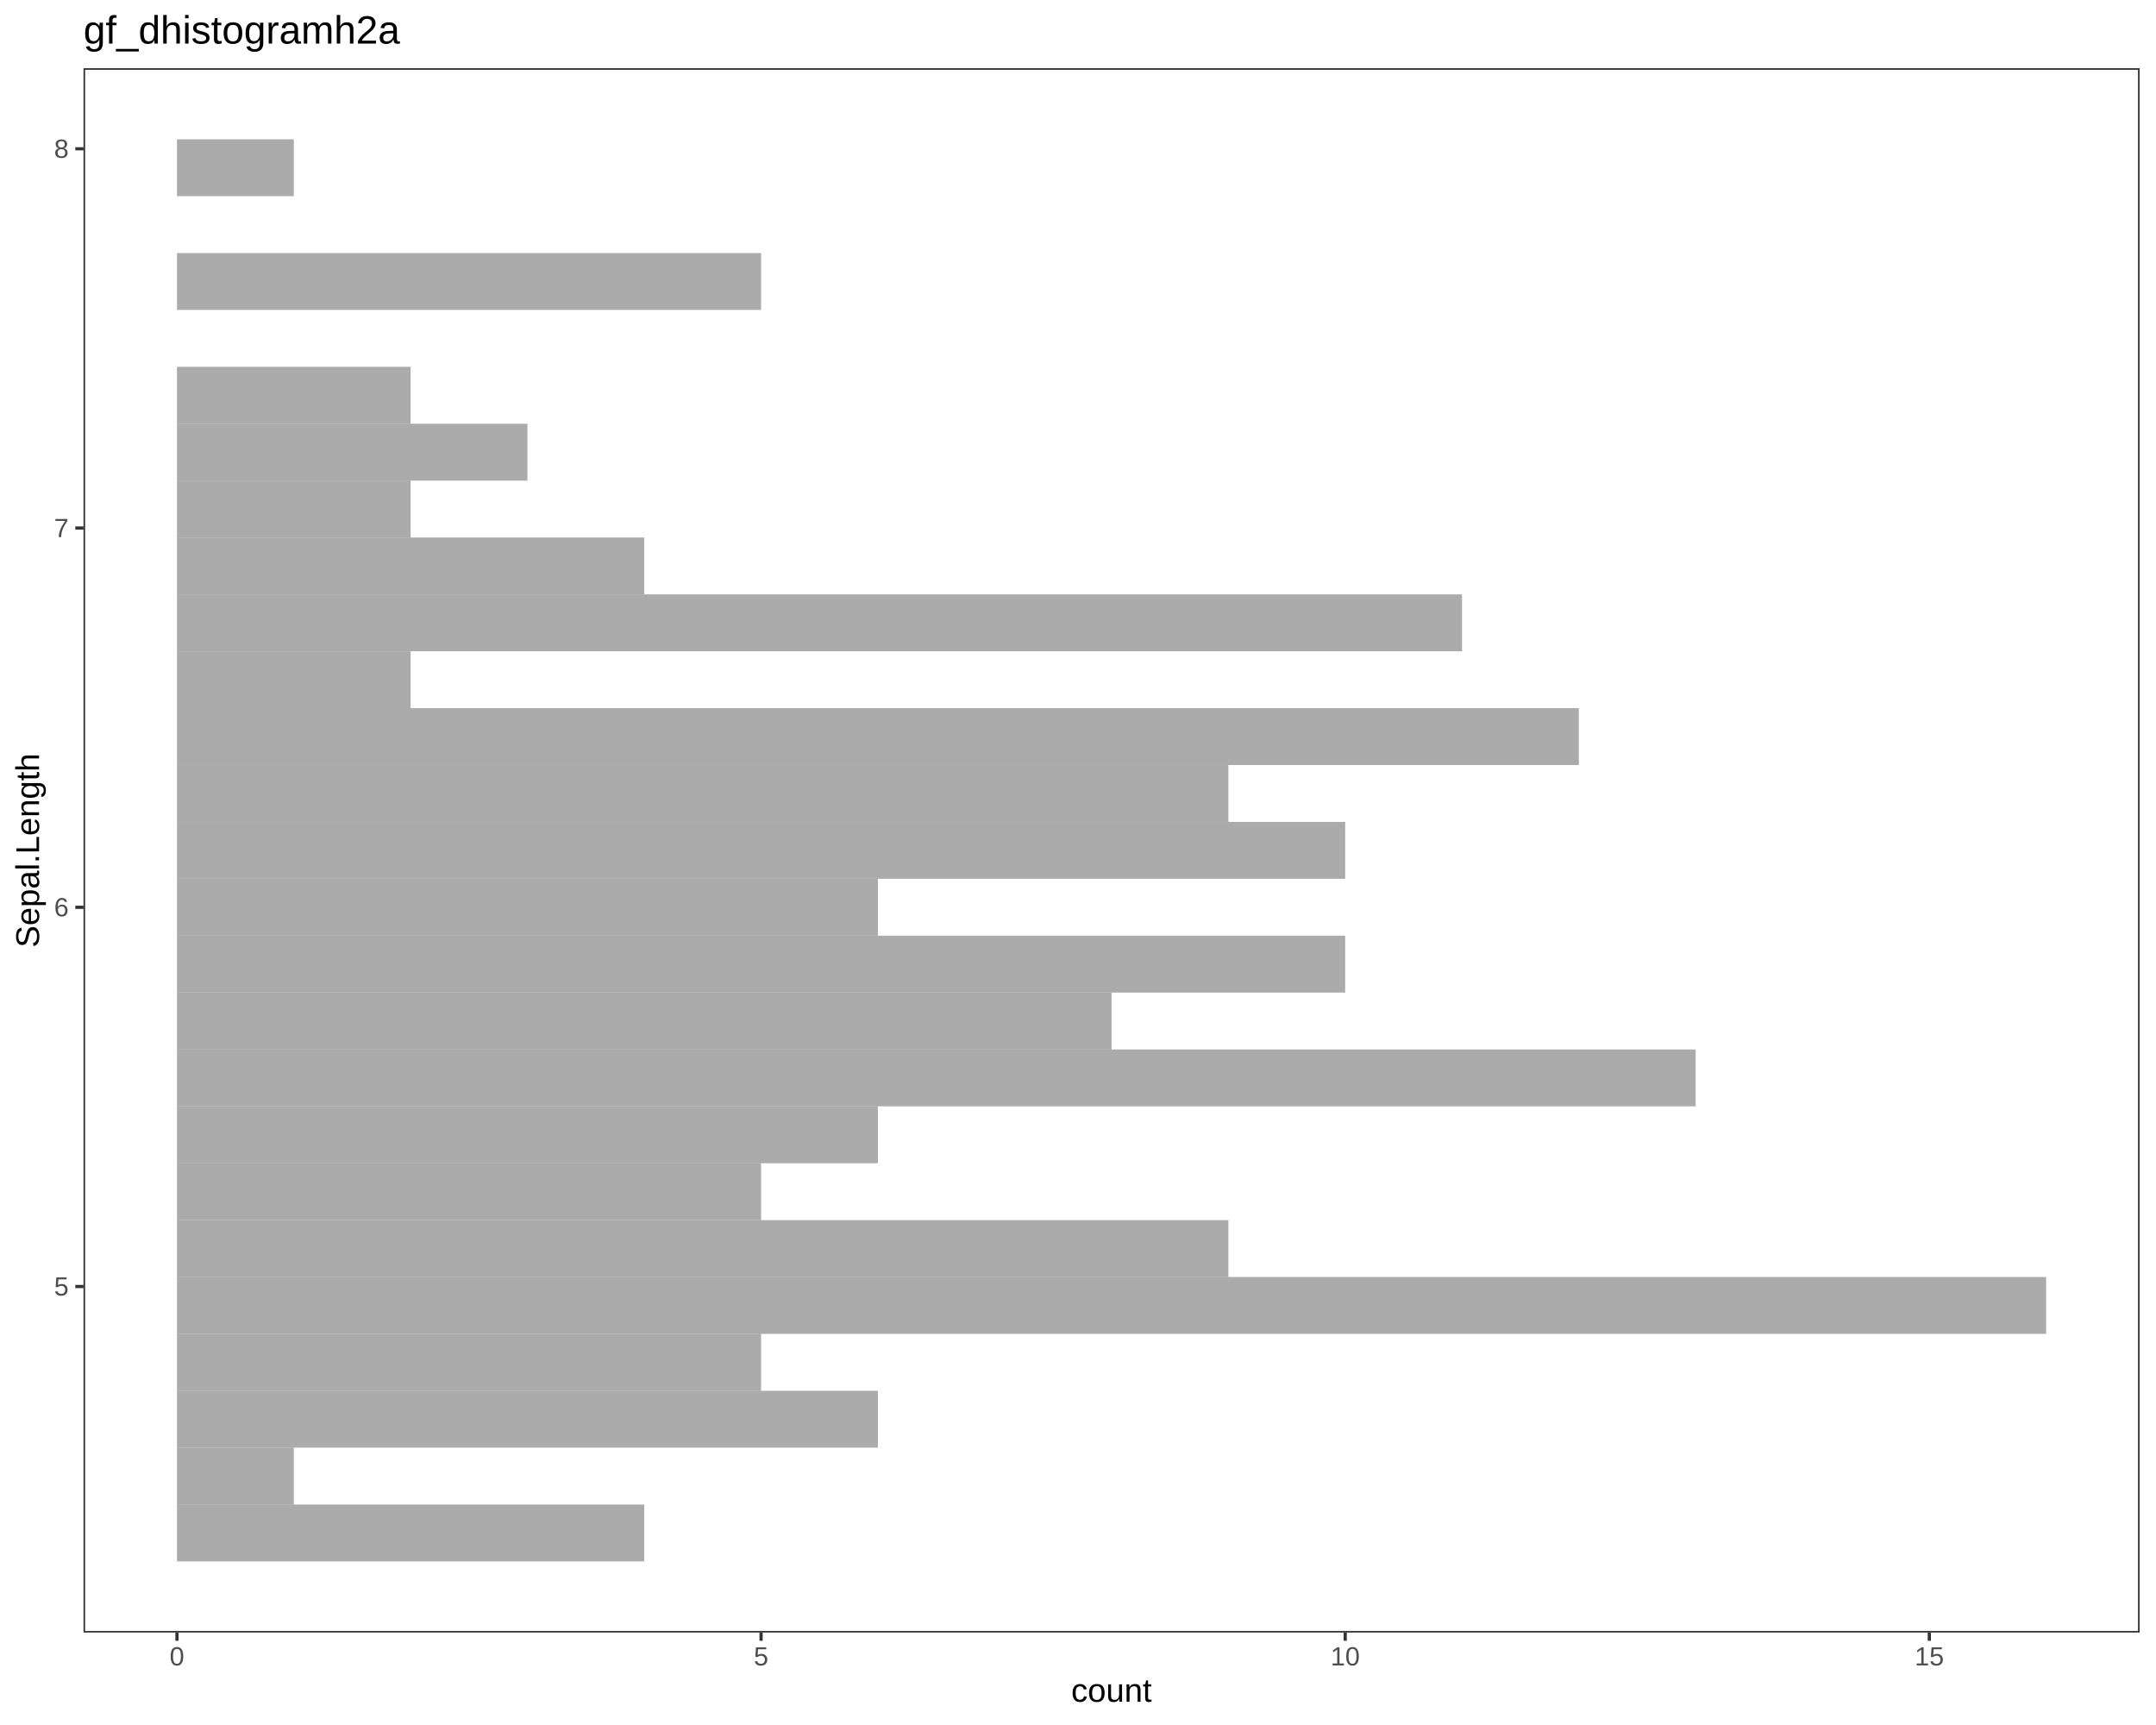
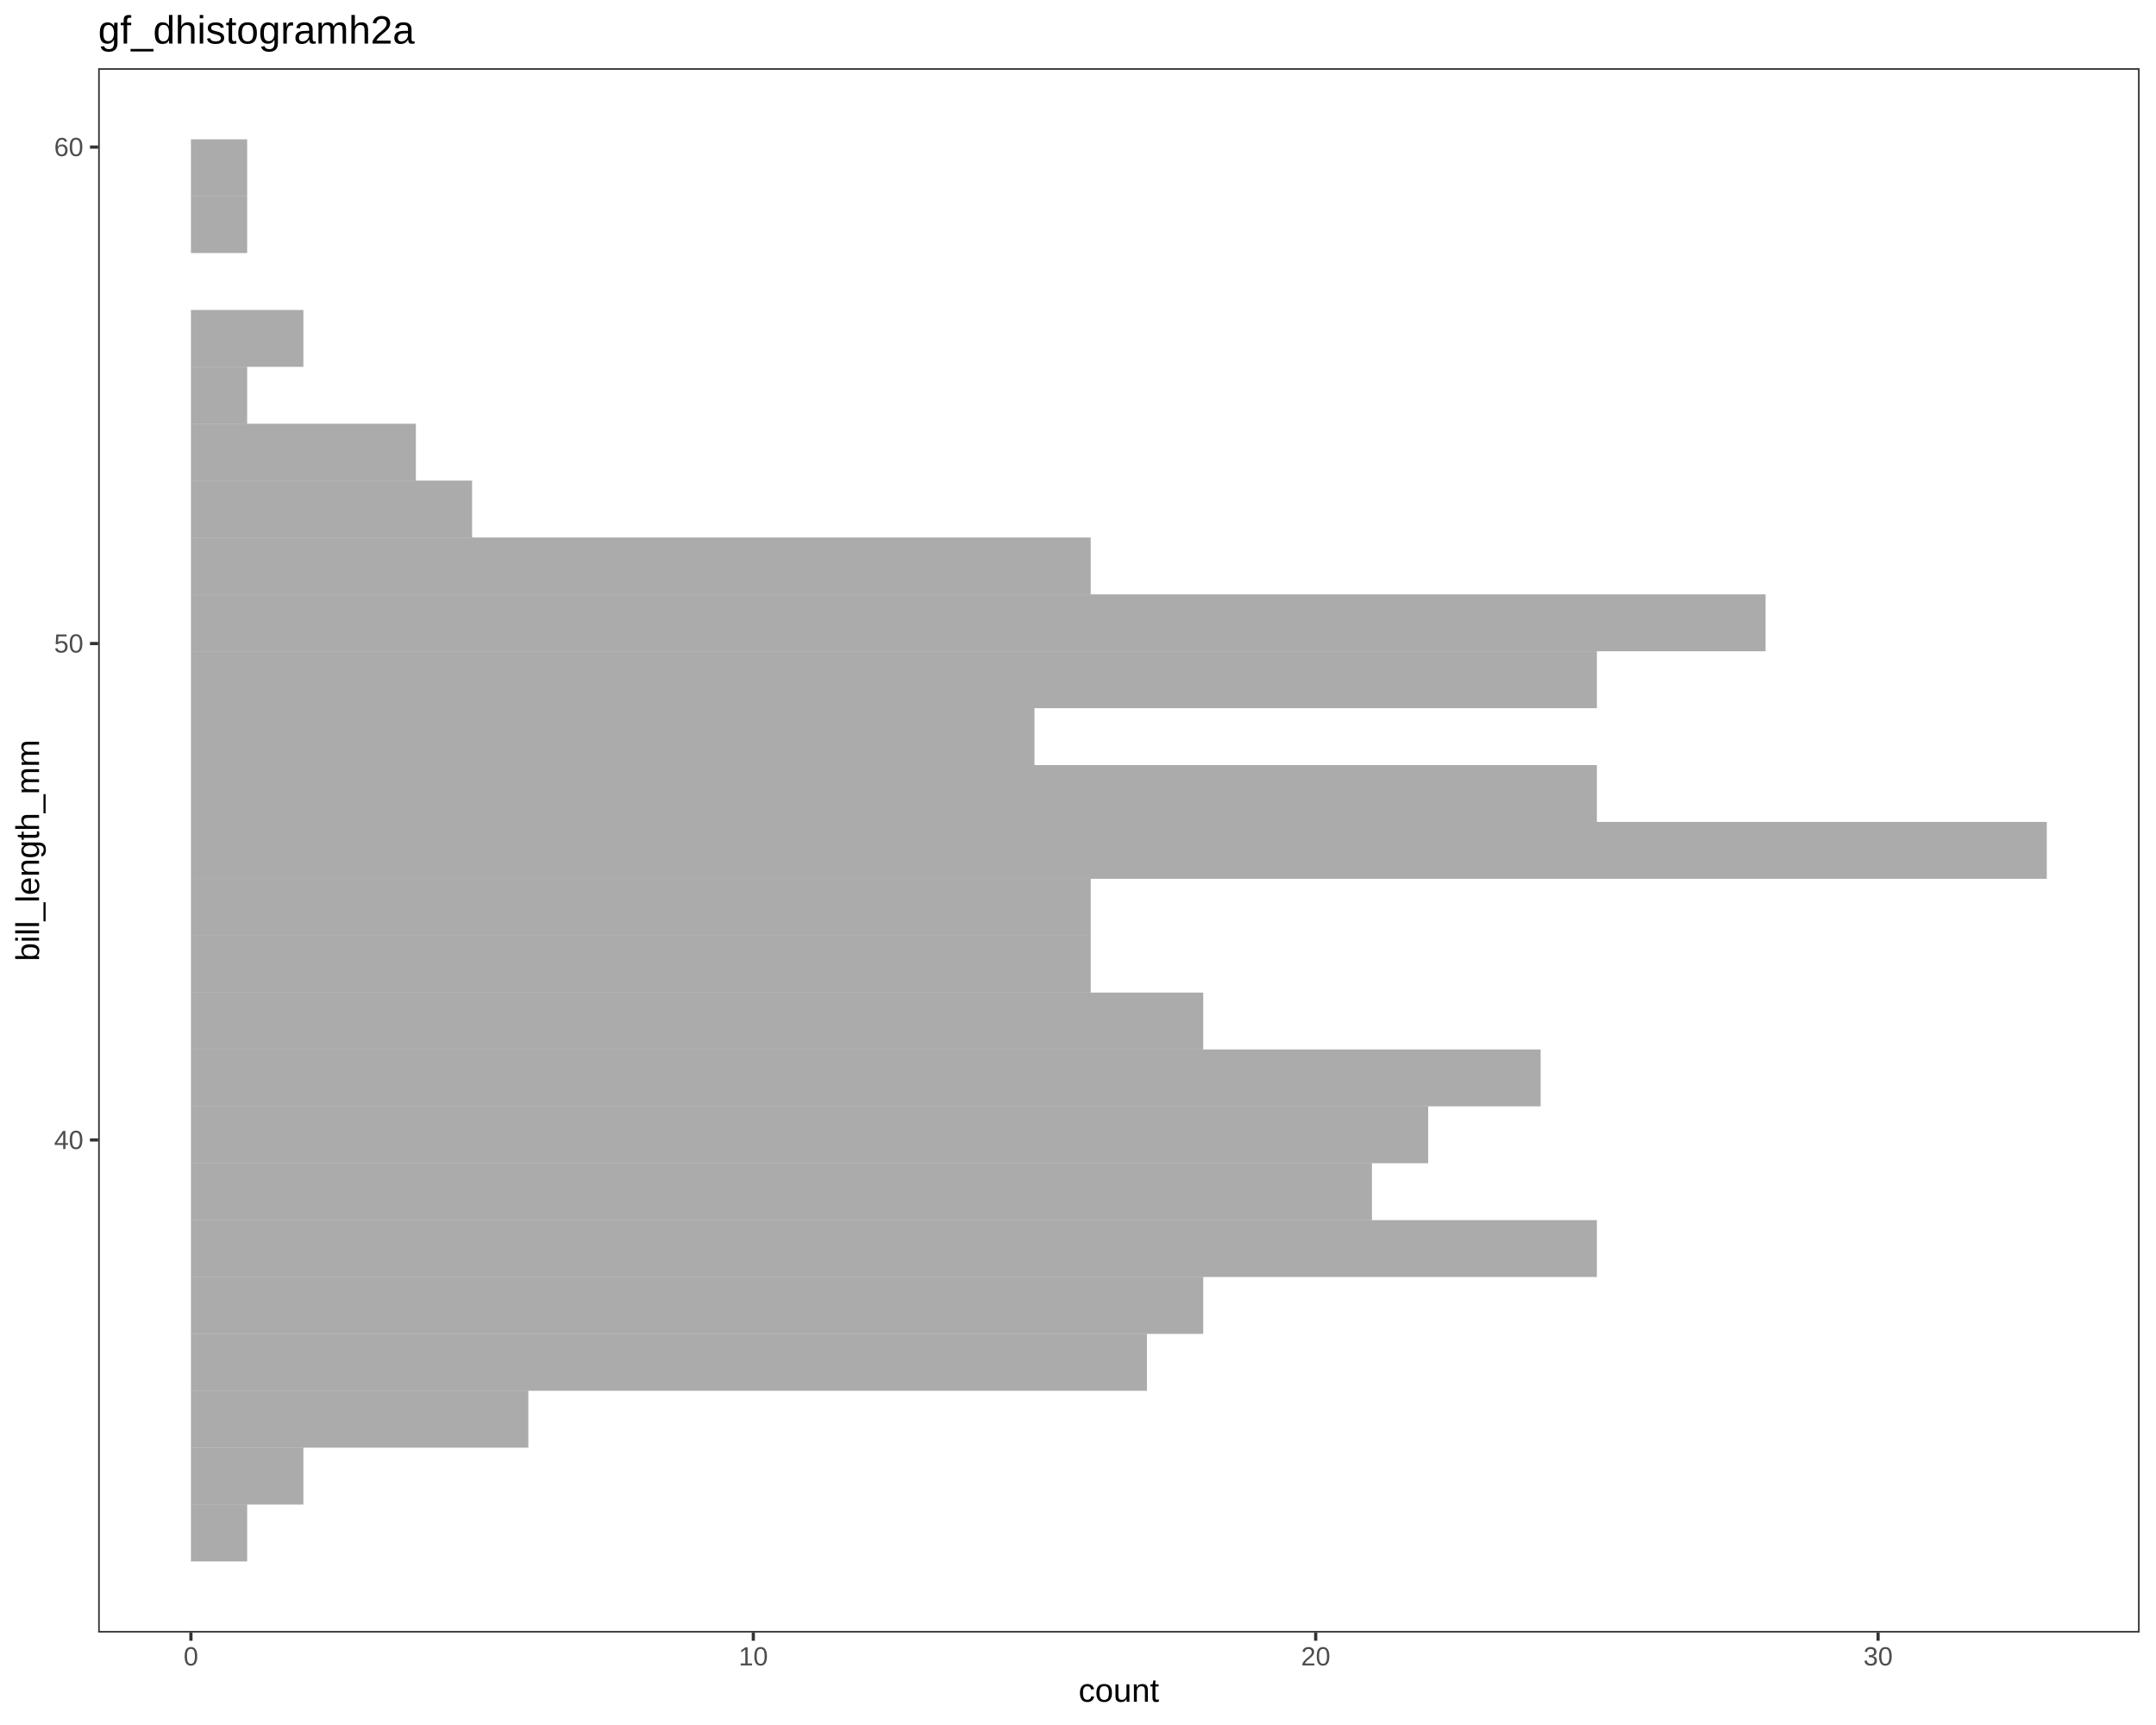
<svg xmlns="http://www.w3.org/2000/svg" viewBox="0 0 720.00 576.00">
  <defs>
    <style type="text/css">
    line, polyline, polygon, path, rect, circle {
      fill: none;
      stroke: #000000;
      stroke-linecap: round;
      stroke-linejoin: round;
      stroke-miterlimit: 10.00;
    }
  </style>
  </defs>
  <rect width="100%" height="100%" style="stroke: none; fill: #FFFFFF;" />
  <rect x="0.00" y="0.00" width="720.00" height="576.00" style="stroke-width: 1.07; stroke: #FFFFFF; fill: #FFFFFF;" />
  <defs>
-     <clipPath id="cpMjcuODl8NzE0LjUyfDU0NS4xM3wyMi43Nw==">
-       <rect x="27.89" y="22.77" width="686.64" height="522.36" />
+     <clipPath id="cpMzIuNzh8NzE0LjUyfDU0NS4xM3wyMi43Nw==">
+       <rect x="32.78" y="22.77" width="681.74" height="522.36" />
    </clipPath>
  </defs>
-   <rect x="27.89" y="22.77" width="686.64" height="522.36" style="stroke-width: 1.07; stroke: none; fill: #FFFFFF;" clip-path="url(#cpMjcuODl8NzE0LjUyfDU0NS4xM3wyMi43Nw==)" />
-   <rect x="59.10" y="502.39" width="156.05" height="18.99" style="stroke-width: 1.07; stroke: none; stroke-linecap: square; stroke-linejoin: miter; fill: #595959; fill-opacity: 0.50;" clip-path="url(#cpMjcuODl8NzE0LjUyfDU0NS4xM3wyMi43Nw==)" />
-   <rect x="59.10" y="483.40" width="39.01" height="18.99" style="stroke-width: 1.07; stroke: none; stroke-linecap: square; stroke-linejoin: miter; fill: #595959; fill-opacity: 0.50;" clip-path="url(#cpMjcuODl8NzE0LjUyfDU0NS4xM3wyMi43Nw==)" />
-   <rect x="59.10" y="464.40" width="234.08" height="18.99" style="stroke-width: 1.07; stroke: none; stroke-linecap: square; stroke-linejoin: miter; fill: #595959; fill-opacity: 0.50;" clip-path="url(#cpMjcuODl8NzE0LjUyfDU0NS4xM3wyMi43Nw==)" />
-   <rect x="59.10" y="445.41" width="195.07" height="18.99" style="stroke-width: 1.07; stroke: none; stroke-linecap: square; stroke-linejoin: miter; fill: #595959; fill-opacity: 0.50;" clip-path="url(#cpMjcuODl8NzE0LjUyfDU0NS4xM3wyMi43Nw==)" />
-   <rect x="59.10" y="426.41" width="624.21" height="18.99" style="stroke-width: 1.07; stroke: none; stroke-linecap: square; stroke-linejoin: miter; fill: #595959; fill-opacity: 0.50;" clip-path="url(#cpMjcuODl8NzE0LjUyfDU0NS4xM3wyMi43Nw==)" />
-   <rect x="59.10" y="407.42" width="351.12" height="18.99" style="stroke-width: 1.07; stroke: none; stroke-linecap: square; stroke-linejoin: miter; fill: #595959; fill-opacity: 0.50;" clip-path="url(#cpMjcuODl8NzE0LjUyfDU0NS4xM3wyMi43Nw==)" />
-   <rect x="59.10" y="388.42" width="195.07" height="18.99" style="stroke-width: 1.07; stroke: none; stroke-linecap: square; stroke-linejoin: miter; fill: #595959; fill-opacity: 0.50;" clip-path="url(#cpMjcuODl8NzE0LjUyfDU0NS4xM3wyMi43Nw==)" />
-   <rect x="59.10" y="369.43" width="234.08" height="18.99" style="stroke-width: 1.07; stroke: none; stroke-linecap: square; stroke-linejoin: miter; fill: #595959; fill-opacity: 0.50;" clip-path="url(#cpMjcuODl8NzE0LjUyfDU0NS4xM3wyMi43Nw==)" />
-   <rect x="59.10" y="350.43" width="507.17" height="18.99" style="stroke-width: 1.07; stroke: none; stroke-linecap: square; stroke-linejoin: miter; fill: #595959; fill-opacity: 0.50;" clip-path="url(#cpMjcuODl8NzE0LjUyfDU0NS4xM3wyMi43Nw==)" />
-   <rect x="59.10" y="331.44" width="312.11" height="18.99" style="stroke-width: 1.07; stroke: none; stroke-linecap: square; stroke-linejoin: miter; fill: #595959; fill-opacity: 0.50;" clip-path="url(#cpMjcuODl8NzE0LjUyfDU0NS4xM3wyMi43Nw==)" />
-   <rect x="59.10" y="312.44" width="390.13" height="18.99" style="stroke-width: 1.07; stroke: none; stroke-linecap: square; stroke-linejoin: miter; fill: #595959; fill-opacity: 0.50;" clip-path="url(#cpMjcuODl8NzE0LjUyfDU0NS4xM3wyMi43Nw==)" />
-   <rect x="59.10" y="293.45" width="234.08" height="18.99" style="stroke-width: 1.07; stroke: none; stroke-linecap: square; stroke-linejoin: miter; fill: #595959; fill-opacity: 0.50;" clip-path="url(#cpMjcuODl8NzE0LjUyfDU0NS4xM3wyMi43Nw==)" />
-   <rect x="59.10" y="274.45" width="390.13" height="18.99" style="stroke-width: 1.07; stroke: none; stroke-linecap: square; stroke-linejoin: miter; fill: #595959; fill-opacity: 0.50;" clip-path="url(#cpMjcuODl8NzE0LjUyfDU0NS4xM3wyMi43Nw==)" />
-   <rect x="59.10" y="255.46" width="351.12" height="18.99" style="stroke-width: 1.07; stroke: none; stroke-linecap: square; stroke-linejoin: miter; fill: #595959; fill-opacity: 0.50;" clip-path="url(#cpMjcuODl8NzE0LjUyfDU0NS4xM3wyMi43Nw==)" />
-   <rect x="59.10" y="236.46" width="468.16" height="18.99" style="stroke-width: 1.07; stroke: none; stroke-linecap: square; stroke-linejoin: miter; fill: #595959; fill-opacity: 0.50;" clip-path="url(#cpMjcuODl8NzE0LjUyfDU0NS4xM3wyMi43Nw==)" />
-   <rect x="59.10" y="217.47" width="78.03" height="18.99" style="stroke-width: 1.07; stroke: none; stroke-linecap: square; stroke-linejoin: miter; fill: #595959; fill-opacity: 0.50;" clip-path="url(#cpMjcuODl8NzE0LjUyfDU0NS4xM3wyMi43Nw==)" />
-   <rect x="59.10" y="198.47" width="429.15" height="18.99" style="stroke-width: 1.07; stroke: none; stroke-linecap: square; stroke-linejoin: miter; fill: #595959; fill-opacity: 0.50;" clip-path="url(#cpMjcuODl8NzE0LjUyfDU0NS4xM3wyMi43Nw==)" />
-   <rect x="59.10" y="179.48" width="156.05" height="18.99" style="stroke-width: 1.07; stroke: none; stroke-linecap: square; stroke-linejoin: miter; fill: #595959; fill-opacity: 0.50;" clip-path="url(#cpMjcuODl8NzE0LjUyfDU0NS4xM3wyMi43Nw==)" />
-   <rect x="59.10" y="160.48" width="78.03" height="18.99" style="stroke-width: 1.07; stroke: none; stroke-linecap: square; stroke-linejoin: miter; fill: #595959; fill-opacity: 0.50;" clip-path="url(#cpMjcuODl8NzE0LjUyfDU0NS4xM3wyMi43Nw==)" />
-   <rect x="59.10" y="141.49" width="117.04" height="18.99" style="stroke-width: 1.07; stroke: none; stroke-linecap: square; stroke-linejoin: miter; fill: #595959; fill-opacity: 0.50;" clip-path="url(#cpMjcuODl8NzE0LjUyfDU0NS4xM3wyMi43Nw==)" />
-   <rect x="59.10" y="122.49" width="78.03" height="18.99" style="stroke-width: 1.07; stroke: none; stroke-linecap: square; stroke-linejoin: miter; fill: #595959; fill-opacity: 0.50;" clip-path="url(#cpMjcuODl8NzE0LjUyfDU0NS4xM3wyMi43Nw==)" />
-   <rect x="59.10" y="103.50" width="0.00" height="18.99" style="stroke-width: 1.07; stroke: none; stroke-linecap: square; stroke-linejoin: miter; fill: #595959; fill-opacity: 0.50;" clip-path="url(#cpMjcuODl8NzE0LjUyfDU0NS4xM3wyMi43Nw==)" />
-   <rect x="59.10" y="84.50" width="195.07" height="18.99" style="stroke-width: 1.07; stroke: none; stroke-linecap: square; stroke-linejoin: miter; fill: #595959; fill-opacity: 0.50;" clip-path="url(#cpMjcuODl8NzE0LjUyfDU0NS4xM3wyMi43Nw==)" />
-   <rect x="59.10" y="65.51" width="0.00" height="18.99" style="stroke-width: 1.07; stroke: none; stroke-linecap: square; stroke-linejoin: miter; fill: #595959; fill-opacity: 0.50;" clip-path="url(#cpMjcuODl8NzE0LjUyfDU0NS4xM3wyMi43Nw==)" />
-   <rect x="59.10" y="46.52" width="39.01" height="18.99" style="stroke-width: 1.07; stroke: none; stroke-linecap: square; stroke-linejoin: miter; fill: #595959; fill-opacity: 0.50;" clip-path="url(#cpMjcuODl8NzE0LjUyfDU0NS4xM3wyMi43Nw==)" />
-   <rect x="27.89" y="22.77" width="686.64" height="522.36" style="stroke-width: 1.07; stroke: #333333;" clip-path="url(#cpMjcuODl8NzE0LjUyfDU0NS4xM3wyMi43Nw==)" />
+   <rect x="32.78" y="22.77" width="681.74" height="522.36" style="stroke-width: 1.07; stroke: none; fill: #FFFFFF;" clip-path="url(#cpMzIuNzh8NzE0LjUyfDU0NS4xM3wyMi43Nw==)" />
+   <rect x="63.76" y="502.39" width="18.78" height="18.99" style="stroke-width: 1.07; stroke: none; stroke-linecap: square; stroke-linejoin: miter; fill: #595959; fill-opacity: 0.50;" clip-path="url(#cpMzIuNzh8NzE0LjUyfDU0NS4xM3wyMi43Nw==)" />
+   <rect x="63.76" y="483.40" width="37.56" height="18.99" style="stroke-width: 1.07; stroke: none; stroke-linecap: square; stroke-linejoin: miter; fill: #595959; fill-opacity: 0.50;" clip-path="url(#cpMzIuNzh8NzE0LjUyfDU0NS4xM3wyMi43Nw==)" />
+   <rect x="63.76" y="464.40" width="112.69" height="18.99" style="stroke-width: 1.07; stroke: none; stroke-linecap: square; stroke-linejoin: miter; fill: #595959; fill-opacity: 0.50;" clip-path="url(#cpMzIuNzh8NzE0LjUyfDU0NS4xM3wyMi43Nw==)" />
+   <rect x="63.76" y="445.41" width="319.27" height="18.99" style="stroke-width: 1.07; stroke: none; stroke-linecap: square; stroke-linejoin: miter; fill: #595959; fill-opacity: 0.50;" clip-path="url(#cpMzIuNzh8NzE0LjUyfDU0NS4xM3wyMi43Nw==)" />
+   <rect x="63.76" y="426.41" width="338.06" height="18.99" style="stroke-width: 1.07; stroke: none; stroke-linecap: square; stroke-linejoin: miter; fill: #595959; fill-opacity: 0.50;" clip-path="url(#cpMzIuNzh8NzE0LjUyfDU0NS4xM3wyMi43Nw==)" />
+   <rect x="63.76" y="407.42" width="469.52" height="18.99" style="stroke-width: 1.07; stroke: none; stroke-linecap: square; stroke-linejoin: miter; fill: #595959; fill-opacity: 0.50;" clip-path="url(#cpMzIuNzh8NzE0LjUyfDU0NS4xM3wyMi43Nw==)" />
+   <rect x="63.76" y="388.42" width="394.40" height="18.99" style="stroke-width: 1.07; stroke: none; stroke-linecap: square; stroke-linejoin: miter; fill: #595959; fill-opacity: 0.50;" clip-path="url(#cpMzIuNzh8NzE0LjUyfDU0NS4xM3wyMi43Nw==)" />
+   <rect x="63.76" y="369.43" width="413.18" height="18.99" style="stroke-width: 1.07; stroke: none; stroke-linecap: square; stroke-linejoin: miter; fill: #595959; fill-opacity: 0.50;" clip-path="url(#cpMzIuNzh8NzE0LjUyfDU0NS4xM3wyMi43Nw==)" />
+   <rect x="63.76" y="350.43" width="450.74" height="18.99" style="stroke-width: 1.07; stroke: none; stroke-linecap: square; stroke-linejoin: miter; fill: #595959; fill-opacity: 0.50;" clip-path="url(#cpMzIuNzh8NzE0LjUyfDU0NS4xM3wyMi43Nw==)" />
+   <rect x="63.76" y="331.44" width="338.06" height="18.99" style="stroke-width: 1.07; stroke: none; stroke-linecap: square; stroke-linejoin: miter; fill: #595959; fill-opacity: 0.50;" clip-path="url(#cpMzIuNzh8NzE0LjUyfDU0NS4xM3wyMi43Nw==)" />
+   <rect x="63.76" y="312.44" width="300.49" height="18.99" style="stroke-width: 1.07; stroke: none; stroke-linecap: square; stroke-linejoin: miter; fill: #595959; fill-opacity: 0.50;" clip-path="url(#cpMzIuNzh8NzE0LjUyfDU0NS4xM3wyMi43Nw==)" />
+   <rect x="63.76" y="293.45" width="300.49" height="18.99" style="stroke-width: 1.07; stroke: none; stroke-linecap: square; stroke-linejoin: miter; fill: #595959; fill-opacity: 0.50;" clip-path="url(#cpMzIuNzh8NzE0LjUyfDU0NS4xM3wyMi43Nw==)" />
+   <rect x="63.76" y="274.45" width="619.77" height="18.99" style="stroke-width: 1.07; stroke: none; stroke-linecap: square; stroke-linejoin: miter; fill: #595959; fill-opacity: 0.50;" clip-path="url(#cpMzIuNzh8NzE0LjUyfDU0NS4xM3wyMi43Nw==)" />
+   <rect x="63.76" y="255.46" width="469.52" height="18.99" style="stroke-width: 1.07; stroke: none; stroke-linecap: square; stroke-linejoin: miter; fill: #595959; fill-opacity: 0.50;" clip-path="url(#cpMzIuNzh8NzE0LjUyfDU0NS4xM3wyMi43Nw==)" />
+   <rect x="63.76" y="236.46" width="281.71" height="18.99" style="stroke-width: 1.07; stroke: none; stroke-linecap: square; stroke-linejoin: miter; fill: #595959; fill-opacity: 0.50;" clip-path="url(#cpMzIuNzh8NzE0LjUyfDU0NS4xM3wyMi43Nw==)" />
+   <rect x="63.76" y="217.47" width="469.52" height="18.99" style="stroke-width: 1.07; stroke: none; stroke-linecap: square; stroke-linejoin: miter; fill: #595959; fill-opacity: 0.50;" clip-path="url(#cpMzIuNzh8NzE0LjUyfDU0NS4xM3wyMi43Nw==)" />
+   <rect x="63.76" y="198.47" width="525.86" height="18.99" style="stroke-width: 1.07; stroke: none; stroke-linecap: square; stroke-linejoin: miter; fill: #595959; fill-opacity: 0.50;" clip-path="url(#cpMzIuNzh8NzE0LjUyfDU0NS4xM3wyMi43Nw==)" />
+   <rect x="63.76" y="179.48" width="300.49" height="18.99" style="stroke-width: 1.07; stroke: none; stroke-linecap: square; stroke-linejoin: miter; fill: #595959; fill-opacity: 0.50;" clip-path="url(#cpMzIuNzh8NzE0LjUyfDU0NS4xM3wyMi43Nw==)" />
+   <rect x="63.76" y="160.48" width="93.90" height="18.99" style="stroke-width: 1.07; stroke: none; stroke-linecap: square; stroke-linejoin: miter; fill: #595959; fill-opacity: 0.50;" clip-path="url(#cpMzIuNzh8NzE0LjUyfDU0NS4xM3wyMi43Nw==)" />
+   <rect x="63.76" y="141.49" width="75.12" height="18.99" style="stroke-width: 1.07; stroke: none; stroke-linecap: square; stroke-linejoin: miter; fill: #595959; fill-opacity: 0.50;" clip-path="url(#cpMzIuNzh8NzE0LjUyfDU0NS4xM3wyMi43Nw==)" />
+   <rect x="63.76" y="122.49" width="18.78" height="18.99" style="stroke-width: 1.07; stroke: none; stroke-linecap: square; stroke-linejoin: miter; fill: #595959; fill-opacity: 0.50;" clip-path="url(#cpMzIuNzh8NzE0LjUyfDU0NS4xM3wyMi43Nw==)" />
+   <rect x="63.76" y="103.50" width="37.56" height="18.99" style="stroke-width: 1.07; stroke: none; stroke-linecap: square; stroke-linejoin: miter; fill: #595959; fill-opacity: 0.50;" clip-path="url(#cpMzIuNzh8NzE0LjUyfDU0NS4xM3wyMi43Nw==)" />
+   <rect x="63.76" y="84.50" width="0.00" height="18.99" style="stroke-width: 1.07; stroke: none; stroke-linecap: square; stroke-linejoin: miter; fill: #595959; fill-opacity: 0.50;" clip-path="url(#cpMzIuNzh8NzE0LjUyfDU0NS4xM3wyMi43Nw==)" />
+   <rect x="63.76" y="65.51" width="18.78" height="18.99" style="stroke-width: 1.07; stroke: none; stroke-linecap: square; stroke-linejoin: miter; fill: #595959; fill-opacity: 0.50;" clip-path="url(#cpMzIuNzh8NzE0LjUyfDU0NS4xM3wyMi43Nw==)" />
+   <rect x="63.76" y="46.52" width="18.78" height="18.99" style="stroke-width: 1.07; stroke: none; stroke-linecap: square; stroke-linejoin: miter; fill: #595959; fill-opacity: 0.50;" clip-path="url(#cpMzIuNzh8NzE0LjUyfDU0NS4xM3wyMi43Nw==)" />
+   <rect x="32.78" y="22.77" width="681.74" height="522.36" style="stroke-width: 1.07; stroke: #333333;" clip-path="url(#cpMzIuNzh8NzE0LjUyfDU0NS4xM3wyMi43Nw==)" />
  <defs>
    <clipPath id="cpMC4wMHw3MjAuMDB8NTc2LjAwfDAuMDA=">
      <rect x="0.00" y="0.00" width="720.00" height="576.00" />
    </clipPath>
  </defs>
  <g clip-path="url(#cpMC4wMHw3MjAuMDB8NTc2LjAwfDAuMDA=)">
-     <text x="18.06" y="432.60" style="font-size: 8.80px; fill: #4D4D4D; font-family: Liberation Sans;" textLength="4.89px" lengthAdjust="spacingAndGlyphs">5</text>
+     <text x="18.06" y="383.68" style="font-size: 8.80px; fill: #4D4D4D; font-family: Liberation Sans;" textLength="9.78px" lengthAdjust="spacingAndGlyphs">40</text>
  </g>
  <g clip-path="url(#cpMC4wMHw3MjAuMDB8NTc2LjAwfDAuMDA=)">
-     <text x="18.06" y="305.97" style="font-size: 8.80px; fill: #4D4D4D; font-family: Liberation Sans;" textLength="4.89px" lengthAdjust="spacingAndGlyphs">6</text>
+     <text x="18.06" y="217.90" style="font-size: 8.80px; fill: #4D4D4D; font-family: Liberation Sans;" textLength="9.78px" lengthAdjust="spacingAndGlyphs">50</text>
  </g>
  <g clip-path="url(#cpMC4wMHw3MjAuMDB8NTc2LjAwfDAuMDA=)">
-     <text x="18.06" y="179.34" style="font-size: 8.80px; fill: #4D4D4D; font-family: Liberation Sans;" textLength="4.89px" lengthAdjust="spacingAndGlyphs">7</text>
+     <text x="18.06" y="52.13" style="font-size: 8.80px; fill: #4D4D4D; font-family: Liberation Sans;" textLength="9.78px" lengthAdjust="spacingAndGlyphs">60</text>
+   </g>
+   <polyline points="30.04,380.65 32.78,380.65 " style="stroke-width: 1.07; stroke: #333333; stroke-linecap: butt;" clip-path="url(#cpMC4wMHw3MjAuMDB8NTc2LjAwfDAuMDA=)" />
+   <polyline points="30.04,214.88 32.78,214.88 " style="stroke-width: 1.07; stroke: #333333; stroke-linecap: butt;" clip-path="url(#cpMC4wMHw3MjAuMDB8NTc2LjAwfDAuMDA=)" />
+   <polyline points="30.04,49.11 32.78,49.11 " style="stroke-width: 1.07; stroke: #333333; stroke-linecap: butt;" clip-path="url(#cpMC4wMHw3MjAuMDB8NTc2LjAwfDAuMDA=)" />
+   <polyline points="63.76,547.87 63.76,545.13 " style="stroke-width: 1.07; stroke: #333333; stroke-linecap: butt;" clip-path="url(#cpMC4wMHw3MjAuMDB8NTc2LjAwfDAuMDA=)" />
+   <polyline points="251.57,547.87 251.57,545.13 " style="stroke-width: 1.07; stroke: #333333; stroke-linecap: butt;" clip-path="url(#cpMC4wMHw3MjAuMDB8NTc2LjAwfDAuMDA=)" />
+   <polyline points="439.38,547.87 439.38,545.13 " style="stroke-width: 1.07; stroke: #333333; stroke-linecap: butt;" clip-path="url(#cpMC4wMHw3MjAuMDB8NTc2LjAwfDAuMDA=)" />
+   <polyline points="627.19,547.87 627.19,545.13 " style="stroke-width: 1.07; stroke: #333333; stroke-linecap: butt;" clip-path="url(#cpMC4wMHw3MjAuMDB8NTc2LjAwfDAuMDA=)" />
+   <g clip-path="url(#cpMC4wMHw3MjAuMDB8NTc2LjAwfDAuMDA=)">
+     <text x="61.32" y="556.11" style="font-size: 8.80px; fill: #4D4D4D; font-family: Liberation Sans;" textLength="4.89px" lengthAdjust="spacingAndGlyphs">0</text>
  </g>
  <g clip-path="url(#cpMC4wMHw3MjAuMDB8NTc2LjAwfDAuMDA=)">
-     <text x="18.06" y="52.70" style="font-size: 8.80px; fill: #4D4D4D; font-family: Liberation Sans;" textLength="4.89px" lengthAdjust="spacingAndGlyphs">8</text>
-   </g>
-   <polyline points="25.15,429.58 27.89,429.58 " style="stroke-width: 1.07; stroke: #333333; stroke-linecap: butt;" clip-path="url(#cpMC4wMHw3MjAuMDB8NTc2LjAwfDAuMDA=)" />
-   <polyline points="25.15,302.95 27.89,302.95 " style="stroke-width: 1.07; stroke: #333333; stroke-linecap: butt;" clip-path="url(#cpMC4wMHw3MjAuMDB8NTc2LjAwfDAuMDA=)" />
-   <polyline points="25.15,176.31 27.89,176.31 " style="stroke-width: 1.07; stroke: #333333; stroke-linecap: butt;" clip-path="url(#cpMC4wMHw3MjAuMDB8NTc2LjAwfDAuMDA=)" />
-   <polyline points="25.15,49.68 27.89,49.68 " style="stroke-width: 1.07; stroke: #333333; stroke-linecap: butt;" clip-path="url(#cpMC4wMHw3MjAuMDB8NTc2LjAwfDAuMDA=)" />
-   <polyline points="59.10,547.87 59.10,545.13 " style="stroke-width: 1.07; stroke: #333333; stroke-linecap: butt;" clip-path="url(#cpMC4wMHw3MjAuMDB8NTc2LjAwfDAuMDA=)" />
-   <polyline points="254.16,547.87 254.16,545.13 " style="stroke-width: 1.07; stroke: #333333; stroke-linecap: butt;" clip-path="url(#cpMC4wMHw3MjAuMDB8NTc2LjAwfDAuMDA=)" />
-   <polyline points="449.23,547.87 449.23,545.13 " style="stroke-width: 1.07; stroke: #333333; stroke-linecap: butt;" clip-path="url(#cpMC4wMHw3MjAuMDB8NTc2LjAwfDAuMDA=)" />
-   <polyline points="644.30,547.87 644.30,545.13 " style="stroke-width: 1.07; stroke: #333333; stroke-linecap: butt;" clip-path="url(#cpMC4wMHw3MjAuMDB8NTc2LjAwfDAuMDA=)" />
-   <g clip-path="url(#cpMC4wMHw3MjAuMDB8NTc2LjAwfDAuMDA=)">
-     <text x="56.65" y="556.11" style="font-size: 8.80px; fill: #4D4D4D; font-family: Liberation Sans;" textLength="4.89px" lengthAdjust="spacingAndGlyphs">0</text>
+     <text x="246.68" y="556.11" style="font-size: 8.80px; fill: #4D4D4D; font-family: Liberation Sans;" textLength="9.78px" lengthAdjust="spacingAndGlyphs">10</text>
  </g>
  <g clip-path="url(#cpMC4wMHw3MjAuMDB8NTc2LjAwfDAuMDA=)">
-     <text x="251.72" y="556.11" style="font-size: 8.80px; fill: #4D4D4D; font-family: Liberation Sans;" textLength="4.89px" lengthAdjust="spacingAndGlyphs">5</text>
+     <text x="434.49" y="556.11" style="font-size: 8.80px; fill: #4D4D4D; font-family: Liberation Sans;" textLength="9.78px" lengthAdjust="spacingAndGlyphs">20</text>
  </g>
  <g clip-path="url(#cpMC4wMHw3MjAuMDB8NTc2LjAwfDAuMDA=)">
-     <text x="444.34" y="556.11" style="font-size: 8.80px; fill: #4D4D4D; font-family: Liberation Sans;" textLength="9.78px" lengthAdjust="spacingAndGlyphs">10</text>
+     <text x="622.30" y="556.11" style="font-size: 8.80px; fill: #4D4D4D; font-family: Liberation Sans;" textLength="9.78px" lengthAdjust="spacingAndGlyphs">30</text>
  </g>
  <g clip-path="url(#cpMC4wMHw3MjAuMDB8NTc2LjAwfDAuMDA=)">
-     <text x="639.41" y="556.11" style="font-size: 8.80px; fill: #4D4D4D; font-family: Liberation Sans;" textLength="9.78px" lengthAdjust="spacingAndGlyphs">15</text>
+     <text x="360.18" y="568.24" style="font-size: 11.00px; font-family: Liberation Sans;" textLength="26.94px" lengthAdjust="spacingAndGlyphs">count</text>
  </g>
  <g clip-path="url(#cpMC4wMHw3MjAuMDB8NTc2LjAwfDAuMDA=)">
-     <text x="357.73" y="568.24" style="font-size: 11.00px; font-family: Liberation Sans;" textLength="26.94px" lengthAdjust="spacingAndGlyphs">count</text>
+     <text transform="translate(13.04,320.95) rotate(-90)" style="font-size: 11.00px; font-family: Liberation Sans;" textLength="74.00px" lengthAdjust="spacingAndGlyphs">bill_length_mm</text>
  </g>
  <g clip-path="url(#cpMC4wMHw3MjAuMDB8NTc2LjAwfDAuMDA=)">
-     <text transform="translate(13.04,316.40) rotate(-90)" style="font-size: 11.00px; font-family: Liberation Sans;" textLength="64.91px" lengthAdjust="spacingAndGlyphs">Sepal.Length</text>
-   </g>
-   <g clip-path="url(#cpMC4wMHw3MjAuMDB8NTc2LjAwfDAuMDA=)">
-     <text x="27.89" y="14.56" style="font-size: 13.20px; font-family: Liberation Sans;" textLength="105.50px" lengthAdjust="spacingAndGlyphs">gf_dhistogramh2a</text>
+     <text x="32.78" y="14.56" style="font-size: 13.20px; font-family: Liberation Sans;" textLength="105.50px" lengthAdjust="spacingAndGlyphs">gf_dhistogramh2a</text>
  </g>
</svg>
